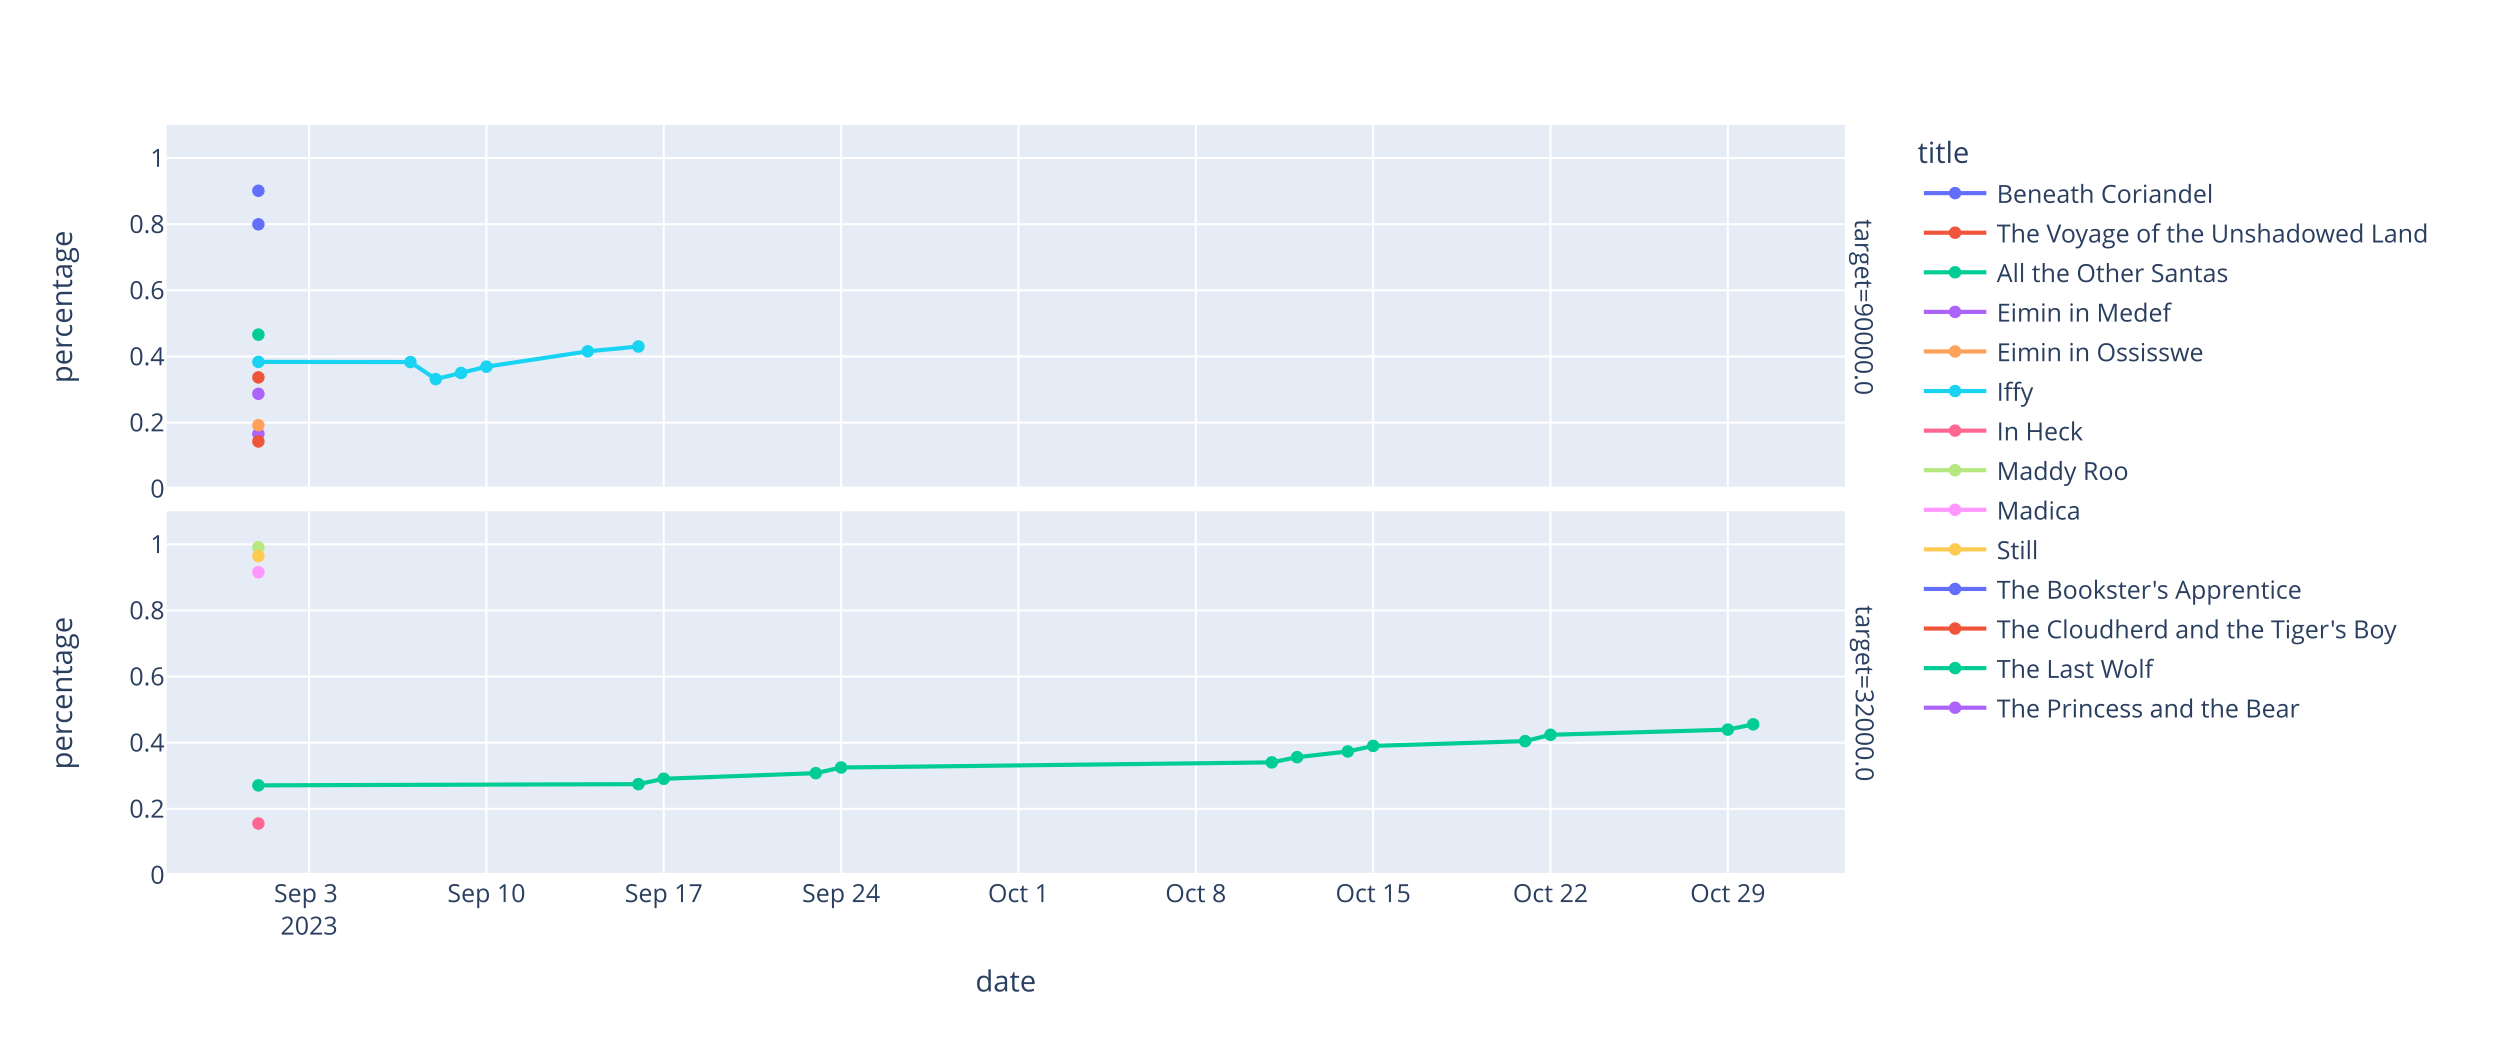
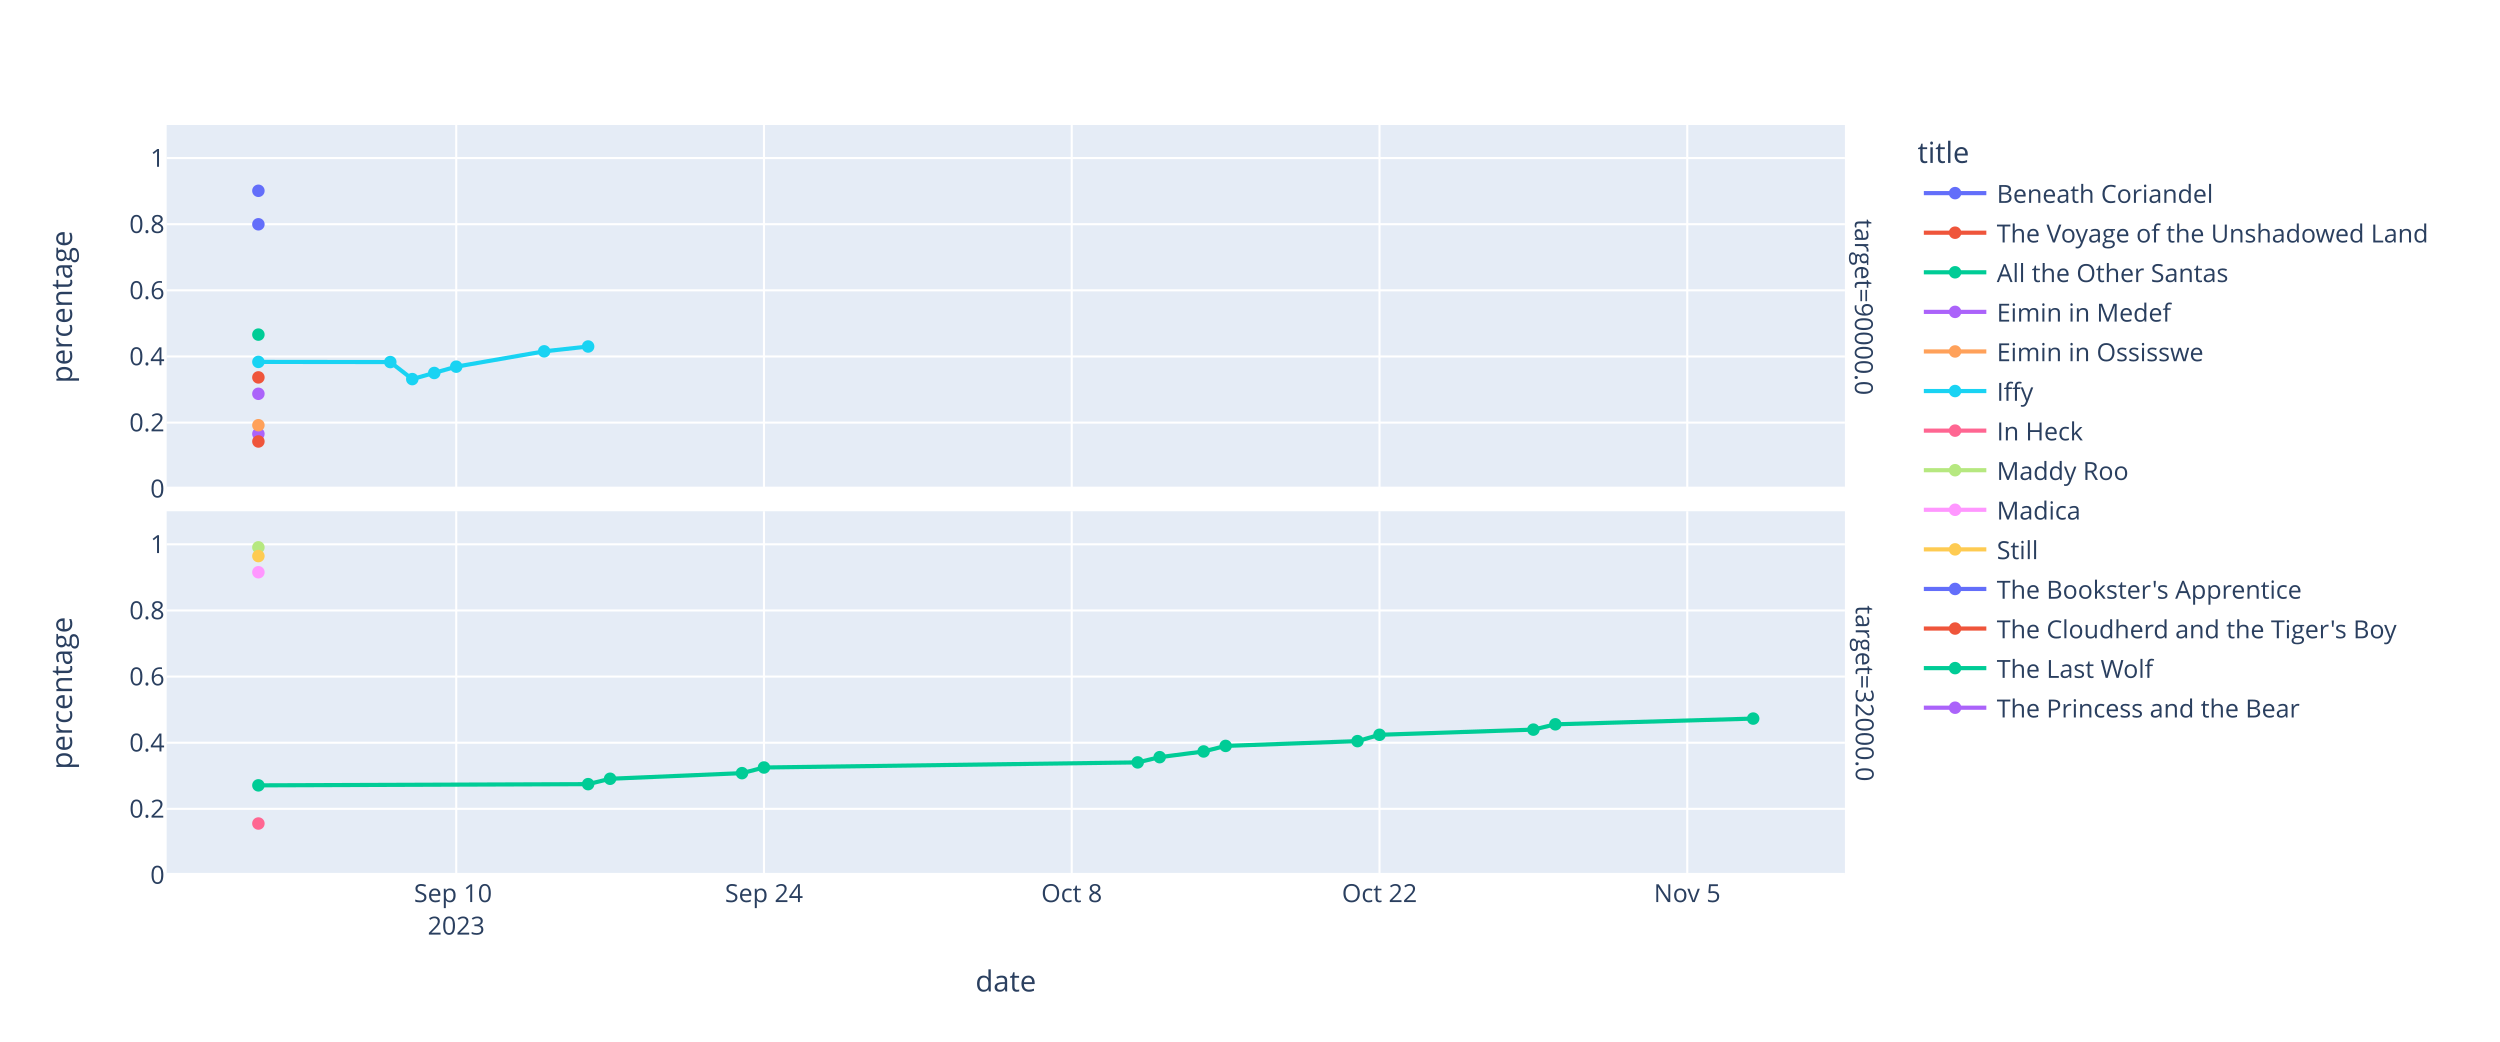
<svg xmlns="http://www.w3.org/2000/svg" class="main-svg" width="1200" height="500" style="" viewBox="0 0 1200 500">
  <rect x="0" y="0" width="1200" height="500" style="fill: rgb(255, 255, 255); fill-opacity: 1;" />
-   <defs id="defs-90a534">
+   <defs id="defs-c60a9f">
    <g class="clips">
-       <clipPath id="clip90a534xyplot" class="plotclip">
+       <clipPath id="clipc60a9fxyplot" class="plotclip">
        <rect width="805.56" height="174.6" />
      </clipPath>
-       <clipPath id="clip90a534x2y2plot" class="plotclip">
+       <clipPath id="clipc60a9fx2y2plot" class="plotclip">
        <rect width="805.56" height="174.6" />
      </clipPath>
-       <clipPath class="axesclip" id="clip90a534x">
+       <clipPath class="axesclip" id="clipc60a9fx">
        <rect x="80" y="0" width="805.56" height="500" />
      </clipPath>
-       <clipPath class="axesclip" id="clip90a534y">
+       <clipPath class="axesclip" id="clipc60a9fy">
        <rect x="0" y="245.4" width="1200" height="174.6" />
      </clipPath>
-       <clipPath class="axesclip" id="clip90a534xy">
+       <clipPath class="axesclip" id="clipc60a9fxy">
        <rect x="80" y="245.4" width="805.56" height="174.6" />
      </clipPath>
-       <clipPath class="axesclip" id="clip90a534y2">
+       <clipPath class="axesclip" id="clipc60a9fy2">
        <rect x="0" y="60" width="1200" height="174.6" />
      </clipPath>
-       <clipPath class="axesclip" id="clip90a534xy2">
+       <clipPath class="axesclip" id="clipc60a9fxy2">
        <rect x="80" y="60" width="805.56" height="174.6" />
      </clipPath>
-       <clipPath class="axesclip" id="clip90a534x2">
+       <clipPath class="axesclip" id="clipc60a9fx2">
        <rect x="80" y="0" width="805.56" height="500" />
      </clipPath>
-       <clipPath class="axesclip" id="clip90a534x2y">
+       <clipPath class="axesclip" id="clipc60a9fx2y">
        <rect x="80" y="245.4" width="805.56" height="174.6" />
      </clipPath>
-       <clipPath class="axesclip" id="clip90a534x2y2">
+       <clipPath class="axesclip" id="clipc60a9fx2y2">
        <rect x="80" y="60" width="805.56" height="174.6" />
      </clipPath>
    </g>
    <g class="gradients" />
    <g class="patterns" />
  </defs>
  <g class="bglayer">
    <rect class="bg" x="80" y="245.4" width="805.56" height="174.6" style="fill: rgb(229, 236, 246); fill-opacity: 1; stroke-width: 0;" />
    <rect class="bg" x="80" y="60" width="805.56" height="174.6" style="fill: rgb(229, 236, 246); fill-opacity: 1; stroke-width: 0;" />
  </g>
  <g class="layer-below">
    <g class="imagelayer" />
    <g class="shapelayer" />
  </g>
  <g class="cartesianlayer">
    <g class="subplot xy">
      <g class="layer-subplot">
        <g class="shapelayer" />
        <g class="imagelayer" />
      </g>
      <g class="minor-gridlayer">
        <g class="x" />
        <g class="y" />
      </g>
      <g class="gridlayer">
        <g class="x">
-           <path class="xgrid crisp" transform="translate(148.35,0)" d="M0,245.4v174.6" style="stroke: rgb(255, 255, 255); stroke-opacity: 1; stroke-width: 1px;" />
-           <path class="xgrid crisp" transform="translate(233.48,0)" d="M0,245.4v174.6" style="stroke: rgb(255, 255, 255); stroke-opacity: 1; stroke-width: 1px;" />
-           <path class="xgrid crisp" transform="translate(318.61,0)" d="M0,245.4v174.6" style="stroke: rgb(255, 255, 255); stroke-opacity: 1; stroke-width: 1px;" />
-           <path class="xgrid crisp" transform="translate(403.73,0)" d="M0,245.4v174.6" style="stroke: rgb(255, 255, 255); stroke-opacity: 1; stroke-width: 1px;" />
-           <path class="xgrid crisp" transform="translate(488.86,0)" d="M0,245.4v174.6" style="stroke: rgb(255, 255, 255); stroke-opacity: 1; stroke-width: 1px;" />
-           <path class="xgrid crisp" transform="translate(573.99,0)" d="M0,245.4v174.6" style="stroke: rgb(255, 255, 255); stroke-opacity: 1; stroke-width: 1px;" />
-           <path class="xgrid crisp" transform="translate(659.12,0)" d="M0,245.4v174.6" style="stroke: rgb(255, 255, 255); stroke-opacity: 1; stroke-width: 1px;" />
-           <path class="xgrid crisp" transform="translate(744.24,0)" d="M0,245.4v174.6" style="stroke: rgb(255, 255, 255); stroke-opacity: 1; stroke-width: 1px;" />
-           <path class="xgrid crisp" transform="translate(829.37,0)" d="M0,245.4v174.6" style="stroke: rgb(255, 255, 255); stroke-opacity: 1; stroke-width: 1px;" />
+           <path class="xgrid crisp" transform="translate(218.99,0)" d="M0,245.4v174.6" style="stroke: rgb(255, 255, 255); stroke-opacity: 1; stroke-width: 1px;" />
+           <path class="xgrid crisp" transform="translate(366.71,0)" d="M0,245.4v174.6" style="stroke: rgb(255, 255, 255); stroke-opacity: 1; stroke-width: 1px;" />
+           <path class="xgrid crisp" transform="translate(514.43,0)" d="M0,245.4v174.6" style="stroke: rgb(255, 255, 255); stroke-opacity: 1; stroke-width: 1px;" />
+           <path class="xgrid crisp" transform="translate(662.16,0)" d="M0,245.4v174.6" style="stroke: rgb(255, 255, 255); stroke-opacity: 1; stroke-width: 1px;" />
+           <path class="xgrid crisp" transform="translate(809.88,0)" d="M0,245.4v174.6" style="stroke: rgb(255, 255, 255); stroke-opacity: 1; stroke-width: 1px;" />
        </g>
        <g class="y">
          <path class="ygrid crisp" transform="translate(0,388.25)" d="M80,0h805.56" style="stroke: rgb(255, 255, 255); stroke-opacity: 1; stroke-width: 1px;" />
          <path class="ygrid crisp" transform="translate(0,356.51)" d="M80,0h805.56" style="stroke: rgb(255, 255, 255); stroke-opacity: 1; stroke-width: 1px;" />
          <path class="ygrid crisp" transform="translate(0,324.76)" d="M80,0h805.56" style="stroke: rgb(255, 255, 255); stroke-opacity: 1; stroke-width: 1px;" />
          <path class="ygrid crisp" transform="translate(0,293.02)" d="M80,0h805.56" style="stroke: rgb(255, 255, 255); stroke-opacity: 1; stroke-width: 1px;" />
          <path class="ygrid crisp" transform="translate(0,261.27)" d="M80,0h805.56" style="stroke: rgb(255, 255, 255); stroke-opacity: 1; stroke-width: 1px;" />
        </g>
      </g>
      <g class="zerolinelayer">
        <path class="yzl zl crisp" transform="translate(0,420)" d="M80,0h805.56" style="stroke: rgb(255, 255, 255); stroke-opacity: 1; stroke-width: 2px;" />
      </g>
      <path class="xlines-below" />
      <path class="ylines-below" />
      <g class="overlines-below" />
      <g class="xaxislayer-below" />
      <g class="yaxislayer-below" />
      <g class="overaxes-below" />
-       <g class="plot" transform="translate(80,245.4)" clip-path="url(#clip90a534xyplot)">
+       <g class="plot" transform="translate(80,245.4)" clip-path="url(#clipc60a9fxyplot)">
        <g class="scatterlayer mlayer">
-           <g class="trace scatter trace0ac193" style="stroke-miterlimit: 2; opacity: 1;">
+           <g class="trace scatter tracea61e12" style="stroke-miterlimit: 2; opacity: 1;">
            <g class="fills" />
            <g class="errorbars" />
            <g class="lines">
-               <path class="js-line" d="M761.53,102.27L749.37,104.82L664.24,107.3L652.08,110.34L579.12,112.64L566.95,115.3L542.63,118.04L530.47,120.55L323.73,123L311.57,125.71L238.61,128.41L226.44,130.99L44.03,131.57" style="vector-effect: non-scaling-stroke; fill: none; stroke: rgb(0, 204, 150); stroke-opacity: 1; stroke-width: 2px; opacity: 1;" />
-             </g>
-             <g class="points">
-               <path class="point" transform="translate(761.53,102.27)" d="M3,0A3,3 0 1,1 0,-3A3,3 0 0,1 3,0Z" style="opacity: 1; stroke-width: 0px; fill: rgb(0, 204, 150); fill-opacity: 1;" />
-               <path class="point" transform="translate(749.37,104.82)" d="M3,0A3,3 0 1,1 0,-3A3,3 0 0,1 3,0Z" style="opacity: 1; stroke-width: 0px; fill: rgb(0, 204, 150); fill-opacity: 1;" />
-               <path class="point" transform="translate(664.24,107.3)" d="M3,0A3,3 0 1,1 0,-3A3,3 0 0,1 3,0Z" style="opacity: 1; stroke-width: 0px; fill: rgb(0, 204, 150); fill-opacity: 1;" />
-               <path class="point" transform="translate(652.08,110.34)" d="M3,0A3,3 0 1,1 0,-3A3,3 0 0,1 3,0Z" style="opacity: 1; stroke-width: 0px; fill: rgb(0, 204, 150); fill-opacity: 1;" />
-               <path class="point" transform="translate(579.12,112.64)" d="M3,0A3,3 0 1,1 0,-3A3,3 0 0,1 3,0Z" style="opacity: 1; stroke-width: 0px; fill: rgb(0, 204, 150); fill-opacity: 1;" />
-               <path class="point" transform="translate(566.95,115.3)" d="M3,0A3,3 0 1,1 0,-3A3,3 0 0,1 3,0Z" style="opacity: 1; stroke-width: 0px; fill: rgb(0, 204, 150); fill-opacity: 1;" />
-               <path class="point" transform="translate(542.63,118.04)" d="M3,0A3,3 0 1,1 0,-3A3,3 0 0,1 3,0Z" style="opacity: 1; stroke-width: 0px; fill: rgb(0, 204, 150); fill-opacity: 1;" />
-               <path class="point" transform="translate(530.47,120.55)" d="M3,0A3,3 0 1,1 0,-3A3,3 0 0,1 3,0Z" style="opacity: 1; stroke-width: 0px; fill: rgb(0, 204, 150); fill-opacity: 1;" />
-               <path class="point" transform="translate(323.73,123)" d="M3,0A3,3 0 1,1 0,-3A3,3 0 0,1 3,0Z" style="opacity: 1; stroke-width: 0px; fill: rgb(0, 204, 150); fill-opacity: 1;" />
-               <path class="point" transform="translate(311.57,125.71)" d="M3,0A3,3 0 1,1 0,-3A3,3 0 0,1 3,0Z" style="opacity: 1; stroke-width: 0px; fill: rgb(0, 204, 150); fill-opacity: 1;" />
-               <path class="point" transform="translate(238.61,128.41)" d="M3,0A3,3 0 1,1 0,-3A3,3 0 0,1 3,0Z" style="opacity: 1; stroke-width: 0px; fill: rgb(0, 204, 150); fill-opacity: 1;" />
-               <path class="point" transform="translate(226.44,130.99)" d="M3,0A3,3 0 1,1 0,-3A3,3 0 0,1 3,0Z" style="opacity: 1; stroke-width: 0px; fill: rgb(0, 204, 150); fill-opacity: 1;" />
+               <path class="js-line" d="M761.53,99.52L666.57,102.27L656.02,104.82L582.16,107.3L571.6,110.34L508.3,112.64L497.74,115.3L476.64,118.04L466.09,120.55L286.71,123L276.16,125.71L212.85,128.41L202.3,130.99L44.03,131.57" style="vector-effect: non-scaling-stroke; fill: none; stroke: rgb(0, 204, 150); stroke-opacity: 1; stroke-width: 2px; opacity: 1;" />
+             </g>
+             <g class="points">
+               <path class="point" transform="translate(761.53,99.52)" d="M3,0A3,3 0 1,1 0,-3A3,3 0 0,1 3,0Z" style="opacity: 1; stroke-width: 0px; fill: rgb(0, 204, 150); fill-opacity: 1;" />
+               <path class="point" transform="translate(666.57,102.27)" d="M3,0A3,3 0 1,1 0,-3A3,3 0 0,1 3,0Z" style="opacity: 1; stroke-width: 0px; fill: rgb(0, 204, 150); fill-opacity: 1;" />
+               <path class="point" transform="translate(656.02,104.82)" d="M3,0A3,3 0 1,1 0,-3A3,3 0 0,1 3,0Z" style="opacity: 1; stroke-width: 0px; fill: rgb(0, 204, 150); fill-opacity: 1;" />
+               <path class="point" transform="translate(582.16,107.3)" d="M3,0A3,3 0 1,1 0,-3A3,3 0 0,1 3,0Z" style="opacity: 1; stroke-width: 0px; fill: rgb(0, 204, 150); fill-opacity: 1;" />
+               <path class="point" transform="translate(571.6,110.34)" d="M3,0A3,3 0 1,1 0,-3A3,3 0 0,1 3,0Z" style="opacity: 1; stroke-width: 0px; fill: rgb(0, 204, 150); fill-opacity: 1;" />
+               <path class="point" transform="translate(508.3,112.64)" d="M3,0A3,3 0 1,1 0,-3A3,3 0 0,1 3,0Z" style="opacity: 1; stroke-width: 0px; fill: rgb(0, 204, 150); fill-opacity: 1;" />
+               <path class="point" transform="translate(497.74,115.3)" d="M3,0A3,3 0 1,1 0,-3A3,3 0 0,1 3,0Z" style="opacity: 1; stroke-width: 0px; fill: rgb(0, 204, 150); fill-opacity: 1;" />
+               <path class="point" transform="translate(476.64,118.04)" d="M3,0A3,3 0 1,1 0,-3A3,3 0 0,1 3,0Z" style="opacity: 1; stroke-width: 0px; fill: rgb(0, 204, 150); fill-opacity: 1;" />
+               <path class="point" transform="translate(466.09,120.55)" d="M3,0A3,3 0 1,1 0,-3A3,3 0 0,1 3,0Z" style="opacity: 1; stroke-width: 0px; fill: rgb(0, 204, 150); fill-opacity: 1;" />
+               <path class="point" transform="translate(286.71,123)" d="M3,0A3,3 0 1,1 0,-3A3,3 0 0,1 3,0Z" style="opacity: 1; stroke-width: 0px; fill: rgb(0, 204, 150); fill-opacity: 1;" />
+               <path class="point" transform="translate(276.16,125.71)" d="M3,0A3,3 0 1,1 0,-3A3,3 0 0,1 3,0Z" style="opacity: 1; stroke-width: 0px; fill: rgb(0, 204, 150); fill-opacity: 1;" />
+               <path class="point" transform="translate(212.85,128.41)" d="M3,0A3,3 0 1,1 0,-3A3,3 0 0,1 3,0Z" style="opacity: 1; stroke-width: 0px; fill: rgb(0, 204, 150); fill-opacity: 1;" />
+               <path class="point" transform="translate(202.3,130.99)" d="M3,0A3,3 0 1,1 0,-3A3,3 0 0,1 3,0Z" style="opacity: 1; stroke-width: 0px; fill: rgb(0, 204, 150); fill-opacity: 1;" />
              <path class="point" transform="translate(44.03,131.57)" d="M3,0A3,3 0 1,1 0,-3A3,3 0 0,1 3,0Z" style="opacity: 1; stroke-width: 0px; fill: rgb(0, 204, 150); fill-opacity: 1;" />
            </g>
            <g class="text" />
          </g>
-           <g class="trace scatter trace2a79cd" style="stroke-miterlimit: 2; opacity: 1;">
+           <g class="trace scatter trace5e8a81" style="stroke-miterlimit: 2; opacity: 1;">
            <g class="fills" />
            <g class="errorbars" />
            <g class="lines" />
            <g class="points">
              <path class="point" transform="translate(44.03,149.89)" d="M3,0A3,3 0 1,1 0,-3A3,3 0 0,1 3,0Z" style="opacity: 1; stroke-width: 0px; fill: rgb(255, 102, 146); fill-opacity: 1;" />
            </g>
            <g class="text" />
          </g>
-           <g class="trace scatter trace1be852" style="stroke-miterlimit: 2; opacity: 1;">
+           <g class="trace scatter traceb972cd" style="stroke-miterlimit: 2; opacity: 1;">
            <g class="fills" />
            <g class="errorbars" />
            <g class="lines" />
            <g class="points">
              <path class="point" transform="translate(44.03,17.32)" d="M3,0A3,3 0 1,1 0,-3A3,3 0 0,1 3,0Z" style="opacity: 1; stroke-width: 0px; fill: rgb(182, 232, 128); fill-opacity: 1;" />
            </g>
            <g class="text" />
          </g>
-           <g class="trace scatter trace9269bf" style="stroke-miterlimit: 2; opacity: 1;">
+           <g class="trace scatter traced1b919" style="stroke-miterlimit: 2; opacity: 1;">
            <g class="fills" />
            <g class="errorbars" />
            <g class="lines" />
            <g class="points">
              <path class="point" transform="translate(44.03,29.28)" d="M3,0A3,3 0 1,1 0,-3A3,3 0 0,1 3,0Z" style="opacity: 1; stroke-width: 0px; fill: rgb(255, 151, 255); fill-opacity: 1;" />
            </g>
            <g class="text" />
          </g>
-           <g class="trace scatter trace55cadc" style="stroke-miterlimit: 2; opacity: 1;">
+           <g class="trace scatter trace5b297a" style="stroke-miterlimit: 2; opacity: 1;">
            <g class="fills" />
            <g class="errorbars" />
            <g class="lines" />
            <g class="points">
              <path class="point" transform="translate(44.03,21.52)" d="M3,0A3,3 0 1,1 0,-3A3,3 0 0,1 3,0Z" style="opacity: 1; stroke-width: 0px; fill: rgb(254, 203, 82); fill-opacity: 1;" />
            </g>
            <g class="text" />
          </g>
        </g>
      </g>
      <g class="overplot" />
      <path class="xlines-above crisp" d="M0,0" style="fill: none;" />
      <path class="ylines-above crisp" d="M0,0" style="fill: none;" />
      <g class="overlines-above" />
      <g class="xaxislayer-above">
        <g class="xtick">
-           <text text-anchor="middle" x="0" y="433" transform="translate(148.35,0)" style="font-family: 'Open Sans', verdana, arial, sans-serif; font-size: 12px; fill: rgb(42, 63, 95); fill-opacity: 1; white-space: pre; opacity: 1;">
-             <tspan class="line" dy="0em" x="0" y="433">Sep 3</tspan>
+           <text text-anchor="middle" x="0" y="433" transform="translate(218.99,0)" style="font-family: 'Open Sans', verdana, arial, sans-serif; font-size: 12px; fill: rgb(42, 63, 95); fill-opacity: 1; white-space: pre; opacity: 1;">
+             <tspan class="line" dy="0em" x="0" y="433">Sep 10</tspan>
            <tspan class="line" dy="1.3em" x="0" y="433">2023</tspan>
          </text>
        </g>
        <g class="xtick">
-           <text text-anchor="middle" x="0" y="433" style="font-family: 'Open Sans', verdana, arial, sans-serif; font-size: 12px; fill: rgb(42, 63, 95); fill-opacity: 1; white-space: pre; opacity: 1;" transform="translate(233.48,0)">Sep 10</text>
+           <text text-anchor="middle" x="0" y="433" style="font-family: 'Open Sans', verdana, arial, sans-serif; font-size: 12px; fill: rgb(42, 63, 95); fill-opacity: 1; white-space: pre; opacity: 1;" transform="translate(366.71,0)">Sep 24</text>
        </g>
        <g class="xtick">
-           <text text-anchor="middle" x="0" y="433" style="font-family: 'Open Sans', verdana, arial, sans-serif; font-size: 12px; fill: rgb(42, 63, 95); fill-opacity: 1; white-space: pre; opacity: 1;" transform="translate(318.61,0)">Sep 17</text>
+           <text text-anchor="middle" x="0" y="433" style="font-family: 'Open Sans', verdana, arial, sans-serif; font-size: 12px; fill: rgb(42, 63, 95); fill-opacity: 1; white-space: pre; opacity: 1;" transform="translate(514.43,0)">Oct 8</text>
        </g>
        <g class="xtick">
-           <text text-anchor="middle" x="0" y="433" style="font-family: 'Open Sans', verdana, arial, sans-serif; font-size: 12px; fill: rgb(42, 63, 95); fill-opacity: 1; white-space: pre; opacity: 1;" transform="translate(403.73,0)">Sep 24</text>
+           <text text-anchor="middle" x="0" y="433" style="font-family: 'Open Sans', verdana, arial, sans-serif; font-size: 12px; fill: rgb(42, 63, 95); fill-opacity: 1; white-space: pre; opacity: 1;" transform="translate(662.16,0)">Oct 22</text>
        </g>
        <g class="xtick">
-           <text text-anchor="middle" x="0" y="433" style="font-family: 'Open Sans', verdana, arial, sans-serif; font-size: 12px; fill: rgb(42, 63, 95); fill-opacity: 1; white-space: pre; opacity: 1;" transform="translate(488.86,0)">Oct 1</text>
-         </g>
-         <g class="xtick">
-           <text text-anchor="middle" x="0" y="433" style="font-family: 'Open Sans', verdana, arial, sans-serif; font-size: 12px; fill: rgb(42, 63, 95); fill-opacity: 1; white-space: pre; opacity: 1;" transform="translate(573.99,0)">Oct 8</text>
-         </g>
-         <g class="xtick">
-           <text text-anchor="middle" x="0" y="433" style="font-family: 'Open Sans', verdana, arial, sans-serif; font-size: 12px; fill: rgb(42, 63, 95); fill-opacity: 1; white-space: pre; opacity: 1;" transform="translate(659.12,0)">Oct 15</text>
-         </g>
-         <g class="xtick">
-           <text text-anchor="middle" x="0" y="433" style="font-family: 'Open Sans', verdana, arial, sans-serif; font-size: 12px; fill: rgb(42, 63, 95); fill-opacity: 1; white-space: pre; opacity: 1;" transform="translate(744.24,0)">Oct 22</text>
-         </g>
-         <g class="xtick">
-           <text text-anchor="middle" x="0" y="433" style="font-family: 'Open Sans', verdana, arial, sans-serif; font-size: 12px; fill: rgb(42, 63, 95); fill-opacity: 1; white-space: pre; opacity: 1;" transform="translate(829.37,0)">Oct 29</text>
+           <text text-anchor="middle" x="0" y="433" style="font-family: 'Open Sans', verdana, arial, sans-serif; font-size: 12px; fill: rgb(42, 63, 95); fill-opacity: 1; white-space: pre; opacity: 1;" transform="translate(809.88,0)">Nov 5</text>
        </g>
      </g>
      <g class="yaxislayer-above">
        <g class="ytick">
          <text text-anchor="end" x="79" y="4.2" transform="translate(0,420)" style="font-family: 'Open Sans', verdana, arial, sans-serif; font-size: 12px; fill: rgb(42, 63, 95); fill-opacity: 1; white-space: pre; opacity: 1;">0</text>
        </g>
        <g class="ytick">
          <text text-anchor="end" x="79" y="4.2" style="font-family: 'Open Sans', verdana, arial, sans-serif; font-size: 12px; fill: rgb(42, 63, 95); fill-opacity: 1; white-space: pre; opacity: 1;" transform="translate(0,388.25)">0.2</text>
        </g>
        <g class="ytick">
          <text text-anchor="end" x="79" y="4.2" style="font-family: 'Open Sans', verdana, arial, sans-serif; font-size: 12px; fill: rgb(42, 63, 95); fill-opacity: 1; white-space: pre; opacity: 1;" transform="translate(0,356.51)">0.4</text>
        </g>
        <g class="ytick">
          <text text-anchor="end" x="79" y="4.2" style="font-family: 'Open Sans', verdana, arial, sans-serif; font-size: 12px; fill: rgb(42, 63, 95); fill-opacity: 1; white-space: pre; opacity: 1;" transform="translate(0,324.76)">0.6</text>
        </g>
        <g class="ytick">
          <text text-anchor="end" x="79" y="4.2" style="font-family: 'Open Sans', verdana, arial, sans-serif; font-size: 12px; fill: rgb(42, 63, 95); fill-opacity: 1; white-space: pre; opacity: 1;" transform="translate(0,293.02)">0.8</text>
        </g>
        <g class="ytick">
          <text text-anchor="end" x="79" y="4.2" style="font-family: 'Open Sans', verdana, arial, sans-serif; font-size: 12px; fill: rgb(42, 63, 95); fill-opacity: 1; white-space: pre; opacity: 1;" transform="translate(0,261.27)">1</text>
        </g>
      </g>
      <g class="overaxes-above" />
    </g>
    <g class="subplot x2y2">
      <g class="layer-subplot">
        <g class="shapelayer" />
        <g class="imagelayer" />
      </g>
      <g class="minor-gridlayer">
        <g class="x2" />
        <g class="y2" />
      </g>
      <g class="gridlayer">
        <g class="x2">
-           <path class="x2grid crisp" transform="translate(148.35,0)" d="M0,60v174.6" style="stroke: rgb(255, 255, 255); stroke-opacity: 1; stroke-width: 1px;" />
-           <path class="x2grid crisp" transform="translate(233.48,0)" d="M0,60v174.6" style="stroke: rgb(255, 255, 255); stroke-opacity: 1; stroke-width: 1px;" />
-           <path class="x2grid crisp" transform="translate(318.61,0)" d="M0,60v174.6" style="stroke: rgb(255, 255, 255); stroke-opacity: 1; stroke-width: 1px;" />
-           <path class="x2grid crisp" transform="translate(403.73,0)" d="M0,60v174.6" style="stroke: rgb(255, 255, 255); stroke-opacity: 1; stroke-width: 1px;" />
-           <path class="x2grid crisp" transform="translate(488.86,0)" d="M0,60v174.6" style="stroke: rgb(255, 255, 255); stroke-opacity: 1; stroke-width: 1px;" />
-           <path class="x2grid crisp" transform="translate(573.99,0)" d="M0,60v174.6" style="stroke: rgb(255, 255, 255); stroke-opacity: 1; stroke-width: 1px;" />
-           <path class="x2grid crisp" transform="translate(659.12,0)" d="M0,60v174.6" style="stroke: rgb(255, 255, 255); stroke-opacity: 1; stroke-width: 1px;" />
-           <path class="x2grid crisp" transform="translate(744.24,0)" d="M0,60v174.6" style="stroke: rgb(255, 255, 255); stroke-opacity: 1; stroke-width: 1px;" />
-           <path class="x2grid crisp" transform="translate(829.37,0)" d="M0,60v174.6" style="stroke: rgb(255, 255, 255); stroke-opacity: 1; stroke-width: 1px;" />
+           <path class="x2grid crisp" transform="translate(218.99,0)" d="M0,60v174.6" style="stroke: rgb(255, 255, 255); stroke-opacity: 1; stroke-width: 1px;" />
+           <path class="x2grid crisp" transform="translate(366.71,0)" d="M0,60v174.6" style="stroke: rgb(255, 255, 255); stroke-opacity: 1; stroke-width: 1px;" />
+           <path class="x2grid crisp" transform="translate(514.43,0)" d="M0,60v174.6" style="stroke: rgb(255, 255, 255); stroke-opacity: 1; stroke-width: 1px;" />
+           <path class="x2grid crisp" transform="translate(662.16,0)" d="M0,60v174.6" style="stroke: rgb(255, 255, 255); stroke-opacity: 1; stroke-width: 1px;" />
+           <path class="x2grid crisp" transform="translate(809.88,0)" d="M0,60v174.6" style="stroke: rgb(255, 255, 255); stroke-opacity: 1; stroke-width: 1px;" />
        </g>
        <g class="y2">
          <path class="y2grid crisp" transform="translate(0,202.85)" d="M80,0h805.56" style="stroke: rgb(255, 255, 255); stroke-opacity: 1; stroke-width: 1px;" />
          <path class="y2grid crisp" transform="translate(0,171.11)" d="M80,0h805.56" style="stroke: rgb(255, 255, 255); stroke-opacity: 1; stroke-width: 1px;" />
          <path class="y2grid crisp" transform="translate(0,139.36)" d="M80,0h805.56" style="stroke: rgb(255, 255, 255); stroke-opacity: 1; stroke-width: 1px;" />
          <path class="y2grid crisp" transform="translate(0,107.62)" d="M80,0h805.56" style="stroke: rgb(255, 255, 255); stroke-opacity: 1; stroke-width: 1px;" />
          <path class="y2grid crisp" transform="translate(0,75.87)" d="M80,0h805.56" style="stroke: rgb(255, 255, 255); stroke-opacity: 1; stroke-width: 1px;" />
        </g>
      </g>
      <g class="zerolinelayer">
        <path class="y2zl zl crisp" transform="translate(0,234.6)" d="M80,0h805.56" style="stroke: rgb(255, 255, 255); stroke-opacity: 1; stroke-width: 2px;" />
      </g>
      <path class="xlines-below" />
      <path class="ylines-below" />
      <g class="overlines-below" />
      <g class="xaxislayer-below" />
      <g class="yaxislayer-below" />
      <g class="overaxes-below" />
-       <g class="plot" transform="translate(80,60)" clip-path="url(#clip90a534x2y2plot)">
+       <g class="plot" transform="translate(80,60)" clip-path="url(#clipc60a9fx2y2plot)">
        <g class="scatterlayer mlayer">
-           <g class="trace scatter trace6c7a3a" style="stroke-miterlimit: 2; opacity: 1;">
+           <g class="trace scatter traceac474f" style="stroke-miterlimit: 2; opacity: 1;">
            <g class="fills" />
            <g class="errorbars" />
            <g class="lines" />
            <g class="points">
              <path class="point" transform="translate(44.03,31.58)" d="M3,0A3,3 0 1,1 0,-3A3,3 0 0,1 3,0Z" style="opacity: 1; stroke-width: 0px; fill: rgb(99, 110, 250); fill-opacity: 1;" />
            </g>
            <g class="text" />
          </g>
-           <g class="trace scatter trace8b3683" style="stroke-miterlimit: 2; opacity: 1;">
+           <g class="trace scatter traceaa492f" style="stroke-miterlimit: 2; opacity: 1;">
            <g class="fills" />
            <g class="errorbars" />
            <g class="lines" />
            <g class="points">
              <path class="point" transform="translate(44.03,121.15)" d="M3,0A3,3 0 1,1 0,-3A3,3 0 0,1 3,0Z" style="opacity: 1; stroke-width: 0px; fill: rgb(239, 85, 59); fill-opacity: 1;" />
            </g>
            <g class="text" />
          </g>
-           <g class="trace scatter traceeb0e5d" style="stroke-miterlimit: 2; opacity: 1;">
+           <g class="trace scatter tracef205da" style="stroke-miterlimit: 2; opacity: 1;">
            <g class="fills" />
            <g class="errorbars" />
            <g class="lines" />
            <g class="points">
              <path class="point" transform="translate(44.03,148.25)" d="M3,0A3,3 0 1,1 0,-3A3,3 0 0,1 3,0Z" style="opacity: 1; stroke-width: 0px; fill: rgb(171, 99, 250); fill-opacity: 1;" />
            </g>
            <g class="text" />
          </g>
-           <g class="trace scatter tracec8f93d" style="stroke-miterlimit: 2; opacity: 1;">
+           <g class="trace scatter trace40c224" style="stroke-miterlimit: 2; opacity: 1;">
            <g class="fills" />
            <g class="errorbars" />
            <g class="lines" />
            <g class="points">
              <path class="point" transform="translate(44.03,144.1)" d="M3,0A3,3 0 1,1 0,-3A3,3 0 0,1 3,0Z" style="opacity: 1; stroke-width: 0px; fill: rgb(255, 161, 90); fill-opacity: 1;" />
            </g>
            <g class="text" />
          </g>
-           <g class="trace scatter tracecfefd0" style="stroke-miterlimit: 2; opacity: 1;">
+           <g class="trace scatter trace642fe7" style="stroke-miterlimit: 2; opacity: 1;">
            <g class="fills" />
            <g class="errorbars" />
            <g class="lines">
-               <path class="js-line" d="M226.44,106.32L202.12,108.64L153.48,116L129.16,121.97L116.99,113.79L44.03,113.71" style="vector-effect: non-scaling-stroke; fill: none; stroke: rgb(25, 211, 243); stroke-opacity: 1; stroke-width: 2px; opacity: 1;" />
-             </g>
-             <g class="points">
-               <path class="point" transform="translate(226.44,106.32)" d="M3,0A3,3 0 1,1 0,-3A3,3 0 0,1 3,0Z" style="opacity: 1; stroke-width: 0px; fill: rgb(25, 211, 243); fill-opacity: 1;" />
-               <path class="point" transform="translate(202.12,108.64)" d="M3,0A3,3 0 1,1 0,-3A3,3 0 0,1 3,0Z" style="opacity: 1; stroke-width: 0px; fill: rgb(25, 211, 243); fill-opacity: 1;" />
-               <path class="point" transform="translate(153.48,116)" d="M3,0A3,3 0 1,1 0,-3A3,3 0 0,1 3,0Z" style="opacity: 1; stroke-width: 0px; fill: rgb(25, 211, 243); fill-opacity: 1;" />
-               <path class="point" transform="translate(141.32,119.03)" d="M3,0A3,3 0 1,1 0,-3A3,3 0 0,1 3,0Z" style="opacity: 1; stroke-width: 0px; fill: rgb(25, 211, 243); fill-opacity: 1;" />
-               <path class="point" transform="translate(129.16,121.97)" d="M3,0A3,3 0 1,1 0,-3A3,3 0 0,1 3,0Z" style="opacity: 1; stroke-width: 0px; fill: rgb(25, 211, 243); fill-opacity: 1;" />
-               <path class="point" transform="translate(116.99,113.79)" d="M3,0A3,3 0 1,1 0,-3A3,3 0 0,1 3,0Z" style="opacity: 1; stroke-width: 0px; fill: rgb(25, 211, 243); fill-opacity: 1;" />
+               <path class="js-line" d="M202.3,106.32L181.2,108.64L138.99,116L117.89,121.97L107.34,113.79L44.03,113.71" style="vector-effect: non-scaling-stroke; fill: none; stroke: rgb(25, 211, 243); stroke-opacity: 1; stroke-width: 2px; opacity: 1;" />
+             </g>
+             <g class="points">
+               <path class="point" transform="translate(202.3,106.32)" d="M3,0A3,3 0 1,1 0,-3A3,3 0 0,1 3,0Z" style="opacity: 1; stroke-width: 0px; fill: rgb(25, 211, 243); fill-opacity: 1;" />
+               <path class="point" transform="translate(181.2,108.64)" d="M3,0A3,3 0 1,1 0,-3A3,3 0 0,1 3,0Z" style="opacity: 1; stroke-width: 0px; fill: rgb(25, 211, 243); fill-opacity: 1;" />
+               <path class="point" transform="translate(138.99,116)" d="M3,0A3,3 0 1,1 0,-3A3,3 0 0,1 3,0Z" style="opacity: 1; stroke-width: 0px; fill: rgb(25, 211, 243); fill-opacity: 1;" />
+               <path class="point" transform="translate(128.44,119.03)" d="M3,0A3,3 0 1,1 0,-3A3,3 0 0,1 3,0Z" style="opacity: 1; stroke-width: 0px; fill: rgb(25, 211, 243); fill-opacity: 1;" />
+               <path class="point" transform="translate(117.89,121.97)" d="M3,0A3,3 0 1,1 0,-3A3,3 0 0,1 3,0Z" style="opacity: 1; stroke-width: 0px; fill: rgb(25, 211, 243); fill-opacity: 1;" />
+               <path class="point" transform="translate(107.34,113.79)" d="M3,0A3,3 0 1,1 0,-3A3,3 0 0,1 3,0Z" style="opacity: 1; stroke-width: 0px; fill: rgb(25, 211, 243); fill-opacity: 1;" />
              <path class="point" transform="translate(44.03,113.71)" d="M3,0A3,3 0 1,1 0,-3A3,3 0 0,1 3,0Z" style="opacity: 1; stroke-width: 0px; fill: rgb(25, 211, 243); fill-opacity: 1;" />
            </g>
            <g class="text" />
          </g>
-           <g class="trace scatter tracec39d34" style="stroke-miterlimit: 2; opacity: 1;">
+           <g class="trace scatter trace56c39d" style="stroke-miterlimit: 2; opacity: 1;">
            <g class="fills" />
            <g class="errorbars" />
            <g class="lines" />
            <g class="points">
              <path class="point" transform="translate(44.03,47.66)" d="M3,0A3,3 0 1,1 0,-3A3,3 0 0,1 3,0Z" style="opacity: 1; stroke-width: 0px; fill: rgb(99, 110, 250); fill-opacity: 1;" />
            </g>
            <g class="text" />
          </g>
-           <g class="trace scatter trace31c80b" style="stroke-miterlimit: 2; opacity: 1;">
+           <g class="trace scatter traceb67e8c" style="stroke-miterlimit: 2; opacity: 1;">
            <g class="fills" />
            <g class="errorbars" />
            <g class="lines" />
            <g class="points">
              <path class="point" transform="translate(44.03,151.91)" d="M3,0A3,3 0 1,1 0,-3A3,3 0 0,1 3,0Z" style="opacity: 1; stroke-width: 0px; fill: rgb(239, 85, 59); fill-opacity: 1;" />
            </g>
            <g class="text" />
          </g>
-           <g class="trace scatter traceeb85f3" style="stroke-miterlimit: 2; opacity: 1;">
+           <g class="trace scatter tracebf4618" style="stroke-miterlimit: 2; opacity: 1;">
            <g class="fills" />
            <g class="errorbars" />
            <g class="lines" />
            <g class="points">
              <path class="point" transform="translate(44.03,100.61)" d="M3,0A3,3 0 1,1 0,-3A3,3 0 0,1 3,0Z" style="opacity: 1; stroke-width: 0px; fill: rgb(0, 204, 150); fill-opacity: 1;" />
            </g>
            <g class="text" />
          </g>
-           <g class="trace scatter trace63a89f" style="stroke-miterlimit: 2; opacity: 1;">
+           <g class="trace scatter traceb3b565" style="stroke-miterlimit: 2; opacity: 1;">
            <g class="fills" />
            <g class="errorbars" />
            <g class="lines" />
            <g class="points">
              <path class="point" transform="translate(44.03,129.02)" d="M3,0A3,3 0 1,1 0,-3A3,3 0 0,1 3,0Z" style="opacity: 1; stroke-width: 0px; fill: rgb(171, 99, 250); fill-opacity: 1;" />
            </g>
            <g class="text" />
          </g>
        </g>
      </g>
      <g class="overplot" />
      <path class="xlines-above crisp" d="M0,0" style="fill: none;" />
      <path class="ylines-above crisp" d="M0,0" style="fill: none;" />
      <g class="overlines-above" />
      <g class="xaxislayer-above" />
      <g class="yaxislayer-above">
        <g class="y2tick">
          <text text-anchor="end" x="79" y="4.2" transform="translate(0,234.6)" style="font-family: 'Open Sans', verdana, arial, sans-serif; font-size: 12px; fill: rgb(42, 63, 95); fill-opacity: 1; white-space: pre; opacity: 1;">0</text>
        </g>
        <g class="y2tick">
          <text text-anchor="end" x="79" y="4.2" style="font-family: 'Open Sans', verdana, arial, sans-serif; font-size: 12px; fill: rgb(42, 63, 95); fill-opacity: 1; white-space: pre; opacity: 1;" transform="translate(0,202.85)">0.2</text>
        </g>
        <g class="y2tick">
          <text text-anchor="end" x="79" y="4.2" style="font-family: 'Open Sans', verdana, arial, sans-serif; font-size: 12px; fill: rgb(42, 63, 95); fill-opacity: 1; white-space: pre; opacity: 1;" transform="translate(0,171.11)">0.4</text>
        </g>
        <g class="y2tick">
          <text text-anchor="end" x="79" y="4.2" style="font-family: 'Open Sans', verdana, arial, sans-serif; font-size: 12px; fill: rgb(42, 63, 95); fill-opacity: 1; white-space: pre; opacity: 1;" transform="translate(0,139.36)">0.6</text>
        </g>
        <g class="y2tick">
          <text text-anchor="end" x="79" y="4.2" style="font-family: 'Open Sans', verdana, arial, sans-serif; font-size: 12px; fill: rgb(42, 63, 95); fill-opacity: 1; white-space: pre; opacity: 1;" transform="translate(0,107.62)">0.8</text>
        </g>
        <g class="y2tick">
          <text text-anchor="end" x="79" y="4.2" style="font-family: 'Open Sans', verdana, arial, sans-serif; font-size: 12px; fill: rgb(42, 63, 95); fill-opacity: 1; white-space: pre; opacity: 1;" transform="translate(0,75.87)">1</text>
        </g>
      </g>
      <g class="overaxes-above" />
    </g>
  </g>
  <g class="polarlayer" />
  <g class="smithlayer" />
  <g class="ternarylayer" />
  <g class="geolayer" />
  <g class="funnelarealayer" />
  <g class="pielayer" />
  <g class="iciclelayer" />
  <g class="treemaplayer" />
  <g class="sunburstlayer" />
  <g class="glimages" />
-   <defs id="topdefs-90a534">
+   <defs id="topdefs-c60a9f">
    <g class="clips" />
-     <clipPath id="legend90a534">
+     <clipPath id="legendc60a9f">
      <rect width="270" height="295" x="0" y="0" />
    </clipPath>
  </defs>
  <g class="layer-above">
    <g class="imagelayer" />
    <g class="shapelayer" />
  </g>
  <g class="infolayer">
    <g class="legend" pointer-events="all" transform="translate(918.44,60)">
      <rect class="bg" shape-rendering="crispEdges" style="stroke: rgb(68, 68, 68); stroke-opacity: 1; fill: rgb(255, 255, 255); fill-opacity: 1; stroke-width: 0px;" width="270" height="295" x="0" y="0" />
-       <g class="scrollbox" transform="" clip-path="url(#legend90a534)">
+       <g class="scrollbox" transform="" clip-path="url(#legendc60a9f)">
        <text class="legendtitletext" text-anchor="start" x="2" y="18.2" style="font-family: 'Open Sans', verdana, arial, sans-serif; font-size: 14px; fill: rgb(42, 63, 95); fill-opacity: 1; white-space: pre;">title</text>
        <g class="groups" transform="">
          <g class="traces" transform="translate(0,32.7)" style="opacity: 1;">
            <text class="legendtext" text-anchor="start" x="40" y="4.68" style="font-family: 'Open Sans', verdana, arial, sans-serif; font-size: 12px; fill: rgb(42, 63, 95); fill-opacity: 1; white-space: pre;">Beneath Coriandel</text>
            <g class="layers" style="opacity: 1;">
              <g class="legendfill" />
              <g class="legendlines">
                <path class="js-line" d="M5,0h30" style="fill: none; stroke: rgb(99, 110, 250); stroke-opacity: 1; stroke-width: 2px;" />
              </g>
              <g class="legendsymbols">
                <g class="legendpoints">
                  <path class="scatterpts" transform="translate(20,0)" d="M3,0A3,3 0 1,1 0,-3A3,3 0 0,1 3,0Z" style="opacity: 1; stroke-width: 0px; fill: rgb(99, 110, 250); fill-opacity: 1;" />
                </g>
              </g>
            </g>
            <rect class="legendtoggle" x="0" y="-9.5" width="264.219" height="19" style="fill: rgb(0, 0, 0); fill-opacity: 0;" />
          </g>
        </g>
        <g class="groups" transform="">
          <g class="traces" transform="translate(0,51.7)" style="opacity: 1;">
            <text class="legendtext" text-anchor="start" x="40" y="4.68" style="font-family: 'Open Sans', verdana, arial, sans-serif; font-size: 12px; fill: rgb(42, 63, 95); fill-opacity: 1; white-space: pre;">The Voyage of the Unshadowed Land</text>
            <g class="layers" style="opacity: 1;">
              <g class="legendfill" />
              <g class="legendlines">
                <path class="js-line" d="M5,0h30" style="fill: none; stroke: rgb(239, 85, 59); stroke-opacity: 1; stroke-width: 2px;" />
              </g>
              <g class="legendsymbols">
                <g class="legendpoints">
                  <path class="scatterpts" transform="translate(20,0)" d="M3,0A3,3 0 1,1 0,-3A3,3 0 0,1 3,0Z" style="opacity: 1; stroke-width: 0px; fill: rgb(239, 85, 59); fill-opacity: 1;" />
                </g>
              </g>
            </g>
            <rect class="legendtoggle" x="0" y="-9.5" width="264.219" height="19" style="fill: rgb(0, 0, 0); fill-opacity: 0;" />
          </g>
        </g>
        <g class="groups" transform="">
          <g class="traces" transform="translate(0,70.7)" style="opacity: 1;">
            <text class="legendtext" text-anchor="start" x="40" y="4.68" style="font-family: 'Open Sans', verdana, arial, sans-serif; font-size: 12px; fill: rgb(42, 63, 95); fill-opacity: 1; white-space: pre;">All the Other Santas</text>
            <g class="layers" style="opacity: 1;">
              <g class="legendfill" />
              <g class="legendlines">
                <path class="js-line" d="M5,0h30" style="fill: none; stroke: rgb(0, 204, 150); stroke-opacity: 1; stroke-width: 2px;" />
              </g>
              <g class="legendsymbols">
                <g class="legendpoints">
                  <path class="scatterpts" transform="translate(20,0)" d="M3,0A3,3 0 1,1 0,-3A3,3 0 0,1 3,0Z" style="opacity: 1; stroke-width: 0px; fill: rgb(0, 204, 150); fill-opacity: 1;" />
                </g>
              </g>
            </g>
            <rect class="legendtoggle" x="0" y="-9.5" width="264.219" height="19" style="fill: rgb(0, 0, 0); fill-opacity: 0;" />
          </g>
        </g>
        <g class="groups" transform="">
          <g class="traces" transform="translate(0,89.7)" style="opacity: 1;">
            <text class="legendtext" text-anchor="start" x="40" y="4.68" style="font-family: 'Open Sans', verdana, arial, sans-serif; font-size: 12px; fill: rgb(42, 63, 95); fill-opacity: 1; white-space: pre;">Eimin in Medef</text>
            <g class="layers" style="opacity: 1;">
              <g class="legendfill" />
              <g class="legendlines">
                <path class="js-line" d="M5,0h30" style="fill: none; stroke: rgb(171, 99, 250); stroke-opacity: 1; stroke-width: 2px;" />
              </g>
              <g class="legendsymbols">
                <g class="legendpoints">
                  <path class="scatterpts" transform="translate(20,0)" d="M3,0A3,3 0 1,1 0,-3A3,3 0 0,1 3,0Z" style="opacity: 1; stroke-width: 0px; fill: rgb(171, 99, 250); fill-opacity: 1;" />
                </g>
              </g>
            </g>
            <rect class="legendtoggle" x="0" y="-9.5" width="264.219" height="19" style="fill: rgb(0, 0, 0); fill-opacity: 0;" />
          </g>
        </g>
        <g class="groups" transform="">
          <g class="traces" transform="translate(0,108.7)" style="opacity: 1;">
            <text class="legendtext" text-anchor="start" x="40" y="4.68" style="font-family: 'Open Sans', verdana, arial, sans-serif; font-size: 12px; fill: rgb(42, 63, 95); fill-opacity: 1; white-space: pre;">Eimin in Ossisswe</text>
            <g class="layers" style="opacity: 1;">
              <g class="legendfill" />
              <g class="legendlines">
                <path class="js-line" d="M5,0h30" style="fill: none; stroke: rgb(255, 161, 90); stroke-opacity: 1; stroke-width: 2px;" />
              </g>
              <g class="legendsymbols">
                <g class="legendpoints">
                  <path class="scatterpts" transform="translate(20,0)" d="M3,0A3,3 0 1,1 0,-3A3,3 0 0,1 3,0Z" style="opacity: 1; stroke-width: 0px; fill: rgb(255, 161, 90); fill-opacity: 1;" />
                </g>
              </g>
            </g>
            <rect class="legendtoggle" x="0" y="-9.5" width="264.219" height="19" style="fill: rgb(0, 0, 0); fill-opacity: 0;" />
          </g>
        </g>
        <g class="groups" transform="">
          <g class="traces" transform="translate(0,127.7)" style="opacity: 1;">
            <text class="legendtext" text-anchor="start" x="40" y="4.68" style="font-family: 'Open Sans', verdana, arial, sans-serif; font-size: 12px; fill: rgb(42, 63, 95); fill-opacity: 1; white-space: pre;">Iffy</text>
            <g class="layers" style="opacity: 1;">
              <g class="legendfill" />
              <g class="legendlines">
                <path class="js-line" d="M5,0h30" style="fill: none; stroke: rgb(25, 211, 243); stroke-opacity: 1; stroke-width: 2px;" />
              </g>
              <g class="legendsymbols">
                <g class="legendpoints">
                  <path class="scatterpts" transform="translate(20,0)" d="M3,0A3,3 0 1,1 0,-3A3,3 0 0,1 3,0Z" style="opacity: 1; stroke-width: 0px; fill: rgb(25, 211, 243); fill-opacity: 1;" />
                </g>
              </g>
            </g>
            <rect class="legendtoggle" x="0" y="-9.5" width="264.219" height="19" style="fill: rgb(0, 0, 0); fill-opacity: 0;" />
          </g>
        </g>
        <g class="groups" transform="">
          <g class="traces" transform="translate(0,146.7)" style="opacity: 1;">
            <text class="legendtext" text-anchor="start" x="40" y="4.68" style="font-family: 'Open Sans', verdana, arial, sans-serif; font-size: 12px; fill: rgb(42, 63, 95); fill-opacity: 1; white-space: pre;">In Heck</text>
            <g class="layers" style="opacity: 1;">
              <g class="legendfill" />
              <g class="legendlines">
                <path class="js-line" d="M5,0h30" style="fill: none; stroke: rgb(255, 102, 146); stroke-opacity: 1; stroke-width: 2px;" />
              </g>
              <g class="legendsymbols">
                <g class="legendpoints">
                  <path class="scatterpts" transform="translate(20,0)" d="M3,0A3,3 0 1,1 0,-3A3,3 0 0,1 3,0Z" style="opacity: 1; stroke-width: 0px; fill: rgb(255, 102, 146); fill-opacity: 1;" />
                </g>
              </g>
            </g>
            <rect class="legendtoggle" x="0" y="-9.5" width="264.219" height="19" style="fill: rgb(0, 0, 0); fill-opacity: 0;" />
          </g>
        </g>
        <g class="groups" transform="">
          <g class="traces" transform="translate(0,165.7)" style="opacity: 1;">
            <text class="legendtext" text-anchor="start" x="40" y="4.68" style="font-family: 'Open Sans', verdana, arial, sans-serif; font-size: 12px; fill: rgb(42, 63, 95); fill-opacity: 1; white-space: pre;">Maddy Roo</text>
            <g class="layers" style="opacity: 1;">
              <g class="legendfill" />
              <g class="legendlines">
                <path class="js-line" d="M5,0h30" style="fill: none; stroke: rgb(182, 232, 128); stroke-opacity: 1; stroke-width: 2px;" />
              </g>
              <g class="legendsymbols">
                <g class="legendpoints">
                  <path class="scatterpts" transform="translate(20,0)" d="M3,0A3,3 0 1,1 0,-3A3,3 0 0,1 3,0Z" style="opacity: 1; stroke-width: 0px; fill: rgb(182, 232, 128); fill-opacity: 1;" />
                </g>
              </g>
            </g>
            <rect class="legendtoggle" x="0" y="-9.5" width="264.219" height="19" style="fill: rgb(0, 0, 0); fill-opacity: 0;" />
          </g>
        </g>
        <g class="groups" transform="">
          <g class="traces" transform="translate(0,184.7)" style="opacity: 1;">
            <text class="legendtext" text-anchor="start" x="40" y="4.68" style="font-family: 'Open Sans', verdana, arial, sans-serif; font-size: 12px; fill: rgb(42, 63, 95); fill-opacity: 1; white-space: pre;">Madica</text>
            <g class="layers" style="opacity: 1;">
              <g class="legendfill" />
              <g class="legendlines">
                <path class="js-line" d="M5,0h30" style="fill: none; stroke: rgb(255, 151, 255); stroke-opacity: 1; stroke-width: 2px;" />
              </g>
              <g class="legendsymbols">
                <g class="legendpoints">
                  <path class="scatterpts" transform="translate(20,0)" d="M3,0A3,3 0 1,1 0,-3A3,3 0 0,1 3,0Z" style="opacity: 1; stroke-width: 0px; fill: rgb(255, 151, 255); fill-opacity: 1;" />
                </g>
              </g>
            </g>
            <rect class="legendtoggle" x="0" y="-9.5" width="264.219" height="19" style="fill: rgb(0, 0, 0); fill-opacity: 0;" />
          </g>
        </g>
        <g class="groups" transform="">
          <g class="traces" transform="translate(0,203.7)" style="opacity: 1;">
            <text class="legendtext" text-anchor="start" x="40" y="4.68" style="font-family: 'Open Sans', verdana, arial, sans-serif; font-size: 12px; fill: rgb(42, 63, 95); fill-opacity: 1; white-space: pre;">Still</text>
            <g class="layers" style="opacity: 1;">
              <g class="legendfill" />
              <g class="legendlines">
                <path class="js-line" d="M5,0h30" style="fill: none; stroke: rgb(254, 203, 82); stroke-opacity: 1; stroke-width: 2px;" />
              </g>
              <g class="legendsymbols">
                <g class="legendpoints">
                  <path class="scatterpts" transform="translate(20,0)" d="M3,0A3,3 0 1,1 0,-3A3,3 0 0,1 3,0Z" style="opacity: 1; stroke-width: 0px; fill: rgb(254, 203, 82); fill-opacity: 1;" />
                </g>
              </g>
            </g>
            <rect class="legendtoggle" x="0" y="-9.5" width="264.219" height="19" style="fill: rgb(0, 0, 0); fill-opacity: 0;" />
          </g>
        </g>
        <g class="groups" transform="">
          <g class="traces" transform="translate(0,222.7)" style="opacity: 1;">
            <text class="legendtext" text-anchor="start" x="40" y="4.68" style="font-family: 'Open Sans', verdana, arial, sans-serif; font-size: 12px; fill: rgb(42, 63, 95); fill-opacity: 1; white-space: pre;">The Bookster's Apprentice</text>
            <g class="layers" style="opacity: 1;">
              <g class="legendfill" />
              <g class="legendlines">
                <path class="js-line" d="M5,0h30" style="fill: none; stroke: rgb(99, 110, 250); stroke-opacity: 1; stroke-width: 2px;" />
              </g>
              <g class="legendsymbols">
                <g class="legendpoints">
                  <path class="scatterpts" transform="translate(20,0)" d="M3,0A3,3 0 1,1 0,-3A3,3 0 0,1 3,0Z" style="opacity: 1; stroke-width: 0px; fill: rgb(99, 110, 250); fill-opacity: 1;" />
                </g>
              </g>
            </g>
            <rect class="legendtoggle" x="0" y="-9.5" width="264.219" height="19" style="fill: rgb(0, 0, 0); fill-opacity: 0;" />
          </g>
        </g>
        <g class="groups" transform="">
          <g class="traces" transform="translate(0,241.7)" style="opacity: 1;">
            <text class="legendtext" text-anchor="start" x="40" y="4.68" style="font-family: 'Open Sans', verdana, arial, sans-serif; font-size: 12px; fill: rgb(42, 63, 95); fill-opacity: 1; white-space: pre;">The Cloudherd and the Tiger's Boy</text>
            <g class="layers" style="opacity: 1;">
              <g class="legendfill" />
              <g class="legendlines">
                <path class="js-line" d="M5,0h30" style="fill: none; stroke: rgb(239, 85, 59); stroke-opacity: 1; stroke-width: 2px;" />
              </g>
              <g class="legendsymbols">
                <g class="legendpoints">
                  <path class="scatterpts" transform="translate(20,0)" d="M3,0A3,3 0 1,1 0,-3A3,3 0 0,1 3,0Z" style="opacity: 1; stroke-width: 0px; fill: rgb(239, 85, 59); fill-opacity: 1;" />
                </g>
              </g>
            </g>
            <rect class="legendtoggle" x="0" y="-9.5" width="264.219" height="19" style="fill: rgb(0, 0, 0); fill-opacity: 0;" />
          </g>
        </g>
        <g class="groups" transform="">
          <g class="traces" transform="translate(0,260.7)" style="opacity: 1;">
            <text class="legendtext" text-anchor="start" x="40" y="4.68" style="font-family: 'Open Sans', verdana, arial, sans-serif; font-size: 12px; fill: rgb(42, 63, 95); fill-opacity: 1; white-space: pre;">The Last Wolf</text>
            <g class="layers" style="opacity: 1;">
              <g class="legendfill" />
              <g class="legendlines">
                <path class="js-line" d="M5,0h30" style="fill: none; stroke: rgb(0, 204, 150); stroke-opacity: 1; stroke-width: 2px;" />
              </g>
              <g class="legendsymbols">
                <g class="legendpoints">
                  <path class="scatterpts" transform="translate(20,0)" d="M3,0A3,3 0 1,1 0,-3A3,3 0 0,1 3,0Z" style="opacity: 1; stroke-width: 0px; fill: rgb(0, 204, 150); fill-opacity: 1;" />
                </g>
              </g>
            </g>
            <rect class="legendtoggle" x="0" y="-9.5" width="264.219" height="19" style="fill: rgb(0, 0, 0); fill-opacity: 0;" />
          </g>
        </g>
        <g class="groups" transform="">
          <g class="traces" transform="translate(0,279.7)" style="opacity: 1;">
            <text class="legendtext" text-anchor="start" x="40" y="4.68" style="font-family: 'Open Sans', verdana, arial, sans-serif; font-size: 12px; fill: rgb(42, 63, 95); fill-opacity: 1; white-space: pre;">The Princess and the Bear</text>
            <g class="layers" style="opacity: 1;">
              <g class="legendfill" />
              <g class="legendlines">
                <path class="js-line" d="M5,0h30" style="fill: none; stroke: rgb(171, 99, 250); stroke-opacity: 1; stroke-width: 2px;" />
              </g>
              <g class="legendsymbols">
                <g class="legendpoints">
                  <path class="scatterpts" transform="translate(20,0)" d="M3,0A3,3 0 1,1 0,-3A3,3 0 0,1 3,0Z" style="opacity: 1; stroke-width: 0px; fill: rgb(171, 99, 250); fill-opacity: 1;" />
                </g>
              </g>
            </g>
            <rect class="legendtoggle" x="0" y="-9.5" width="264.219" height="19" style="fill: rgb(0, 0, 0); fill-opacity: 0;" />
          </g>
        </g>
      </g>
      <rect class="scrollbar" rx="20" ry="3" width="0" height="0" style="fill: rgb(128, 139, 164); fill-opacity: 1;" x="0" y="0" />
    </g>
    <g class="g-gtitle" />
    <g class="g-xtitle">
      <text class="xtitle" x="482.78" y="475.909" text-anchor="middle" style="font-family: 'Open Sans', verdana, arial, sans-serif; font-size: 14px; fill: rgb(42, 63, 95); opacity: 1; font-weight: normal; white-space: pre;">date</text>
    </g>
    <g class="g-x2title" />
    <g class="g-ytitle">
      <text class="ytitle" transform="rotate(-90,34.575,332.7)" x="34.575" y="332.7" text-anchor="middle" style="font-family: 'Open Sans', verdana, arial, sans-serif; font-size: 14px; fill: rgb(42, 63, 95); opacity: 1; font-weight: normal; white-space: pre;">percentage</text>
    </g>
    <g class="g-y2title">
      <text class="y2title" transform="rotate(-90,34.575,147.3)" x="34.575" y="147.3" text-anchor="middle" style="font-family: 'Open Sans', verdana, arial, sans-serif; font-size: 14px; fill: rgb(42, 63, 95); opacity: 1; font-weight: normal; white-space: pre;">percentage</text>
    </g>
    <g class="annotation" data-index="0" style="opacity: 1;">
      <g class="annotation-text-g" transform="rotate(90,895.06,332.7)">
        <g class="cursor-pointer" transform="translate(845,323)">
          <rect class="bg" x="0.5" y="0.5" width="99" height="18" style="stroke-width: 1px; stroke: rgb(0, 0, 0); stroke-opacity: 0; fill: rgb(0, 0, 0); fill-opacity: 0;" />
          <text class="annotation-text" text-anchor="middle" x="50.188" y="14" style="font-family: 'Open Sans', verdana, arial, sans-serif; font-size: 12px; fill: rgb(42, 63, 95); fill-opacity: 1; white-space: pre;">target=32000.0</text>
        </g>
      </g>
    </g>
    <g class="annotation" data-index="1" style="opacity: 1;">
      <g class="annotation-text-g" transform="rotate(90,895.06,147.3)">
        <g class="cursor-pointer" transform="translate(845,138)">
          <rect class="bg" x="0.5" y="0.5" width="99" height="18" style="stroke-width: 1px; stroke: rgb(0, 0, 0); stroke-opacity: 0; fill: rgb(0, 0, 0); fill-opacity: 0;" />
          <text class="annotation-text" text-anchor="middle" x="50.188" y="14" style="font-family: 'Open Sans', verdana, arial, sans-serif; font-size: 12px; fill: rgb(42, 63, 95); fill-opacity: 1; white-space: pre;">target=90000.0</text>
        </g>
      </g>
    </g>
  </g>
</svg>
